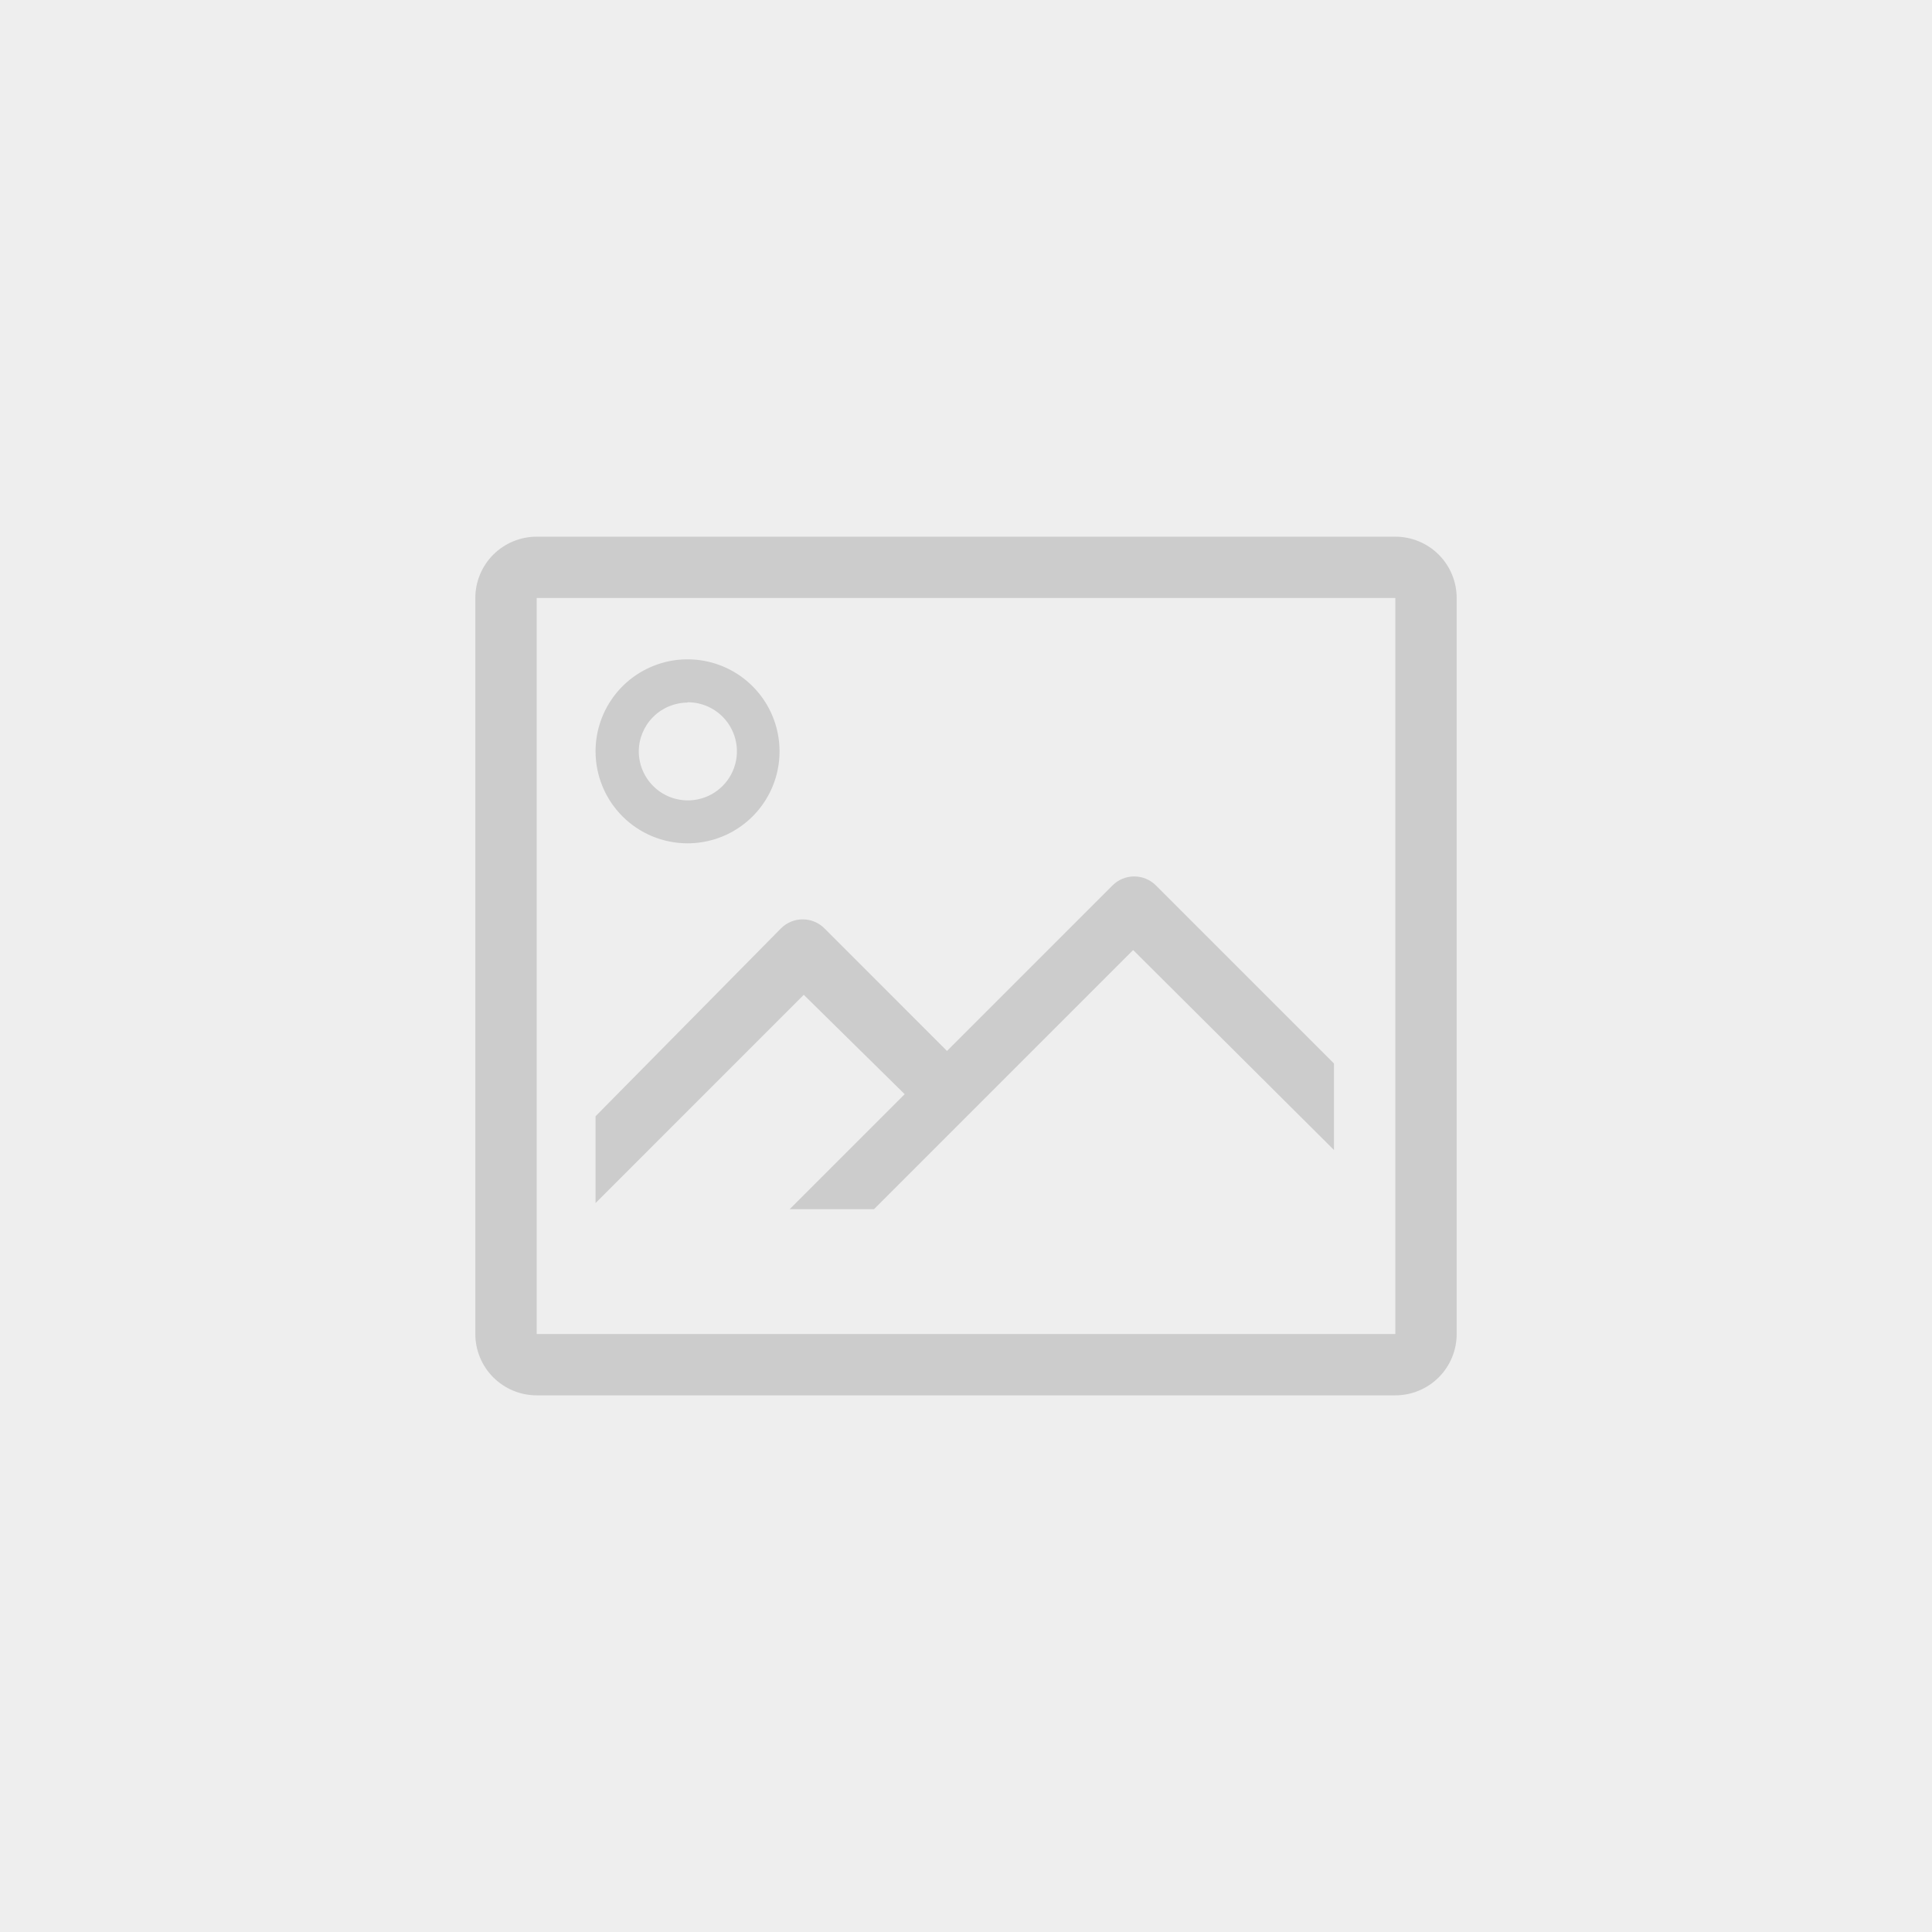
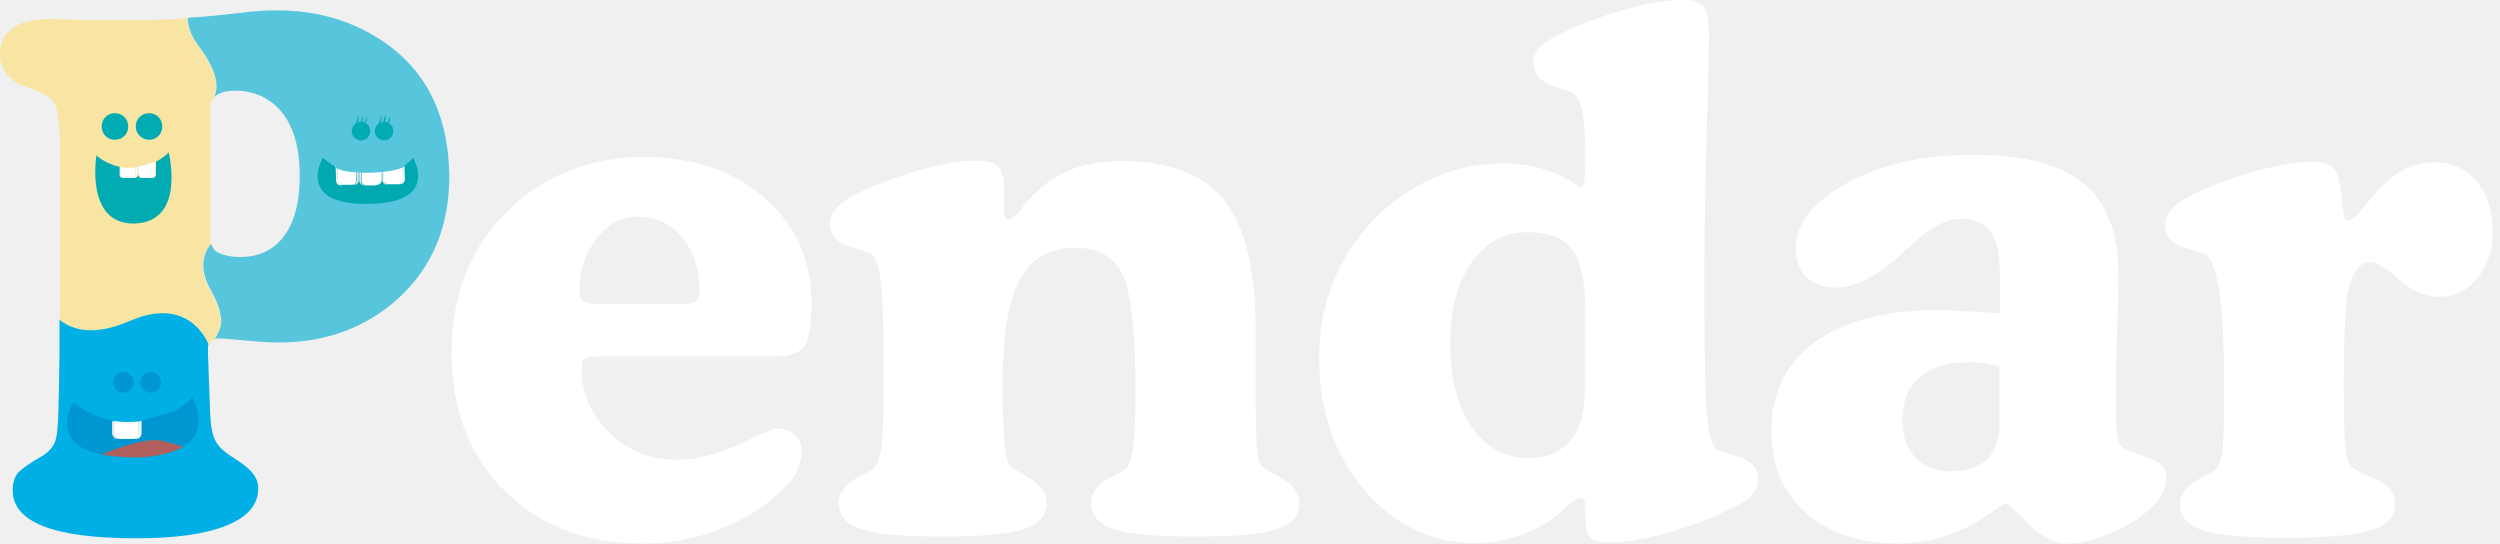
- <svg xmlns="http://www.w3.org/2000/svg" width="70" height="70" viewBox="0 0 70 70" fill="none">
-   <rect width="70" height="70" fill="#EEEEEE" />
-   <path d="M50.556 19.445H19.445C18.855 19.445 18.29 19.679 17.873 20.095C17.456 20.512 17.222 21.077 17.222 21.667V48.333C17.222 48.923 17.456 49.488 17.873 49.905C18.29 50.321 18.855 50.556 19.445 50.556H50.556C51.145 50.556 51.71 50.321 52.127 49.905C52.544 49.488 52.778 48.923 52.778 48.333V21.667C52.778 21.077 52.544 20.512 52.127 20.095C51.71 19.679 51.145 19.445 50.556 19.445ZM19.445 48.333V21.667H50.556V48.333H19.445Z" fill="#CCCCCC" />
-   <path d="M24.911 30.555C25.57 30.555 26.215 30.36 26.763 29.994C27.311 29.628 27.738 29.107 27.991 28.498C28.243 27.889 28.309 27.218 28.18 26.572C28.052 25.925 27.734 25.331 27.268 24.865C26.802 24.399 26.208 24.081 25.561 23.953C24.915 23.824 24.245 23.89 23.636 24.143C23.026 24.395 22.506 24.822 22.14 25.37C21.773 25.919 21.578 26.563 21.578 27.222C21.578 28.106 21.929 28.954 22.554 29.579C23.179 30.204 24.027 30.555 24.911 30.555ZM24.911 25.444C25.263 25.442 25.608 25.545 25.902 25.739C26.196 25.933 26.425 26.209 26.561 26.534C26.698 26.859 26.735 27.217 26.667 27.562C26.6 27.908 26.431 28.226 26.183 28.475C25.935 28.725 25.618 28.895 25.273 28.965C24.928 29.035 24.57 29 24.244 28.866C23.919 28.732 23.641 28.504 23.445 28.211C23.249 27.918 23.144 27.574 23.144 27.222C23.147 26.755 23.334 26.307 23.665 25.976C23.996 25.645 24.443 25.459 24.911 25.456V25.444Z" fill="#CCCCCC" />
-   <path d="M40.311 32.078L34.311 38.078L29.867 33.633C29.659 33.426 29.377 33.31 29.083 33.31C28.79 33.31 28.508 33.426 28.3 33.633L21.578 40.444V43.589L29.122 36.044L32.778 39.644L28.611 43.811H31.667L41.056 34.422L48.333 41.667V38.533L41.878 32.078C41.67 31.871 41.388 31.755 41.094 31.755C40.801 31.755 40.519 31.871 40.311 32.078Z" fill="#CCCCCC" />
+ <svg xmlns="http://www.w3.org/2000/svg" width="230" height="50" viewBox="0 0 230 50" fill="none">
+   <path d="M21.838 42.349C20.882 41.764 20.191 41.233 19.872 40.648C19.554 40.117 19.394 39.267 19.341 38.151L19.129 32.465V32.253C19.129 32.04 19.129 31.828 19.182 31.668C19.022 31.243 18.331 29.862 16.844 29.171C15.515 28.534 13.815 28.64 11.849 29.49C8.289 30.978 6.376 30.128 5.473 29.384V32.465C5.42 36.769 5.367 39.32 5.207 40.064C5.101 40.861 4.676 41.445 3.932 41.923C2.71 42.614 1.966 43.146 1.647 43.517C1.328 43.889 1.169 44.421 1.169 45.112C1.169 48.034 4.942 49.522 12.487 49.522C16.1 49.522 18.863 49.15 20.829 48.353C22.795 47.556 23.751 46.44 23.751 44.952C23.804 44.049 23.167 43.199 21.838 42.349Z" fill="#00AFE6" />
+   <path d="M15.781 37.938L13.071 38.682H13.018V39.798C13.018 40.117 12.752 40.329 12.487 40.329H12.221H11.105H10.839C10.521 40.329 10.308 40.064 10.308 39.798V38.682C8.023 38.257 6.748 36.982 6.748 36.982C6.748 36.982 4.304 40.808 9.352 41.817C9.405 41.817 13.071 40.17 14.878 40.542C16.631 40.967 16.844 41.127 16.844 41.127C19.447 39.586 17.694 36.557 17.694 36.557C17.694 36.557 17.109 37.301 15.781 37.938Z" fill="#0096D2" />
+   <path d="M12.221 42.083C12.38 42.083 12.487 42.083 12.646 42.083C10.999 42.083 9.564 41.87 9.405 41.817C10.149 41.977 11.052 42.083 12.221 42.083Z" fill="#0096D2" />
+   <path d="M16.844 41.18C16.738 41.233 15.675 41.817 13.975 42.03C15.25 41.87 16.206 41.551 16.844 41.18Z" fill="#0096D2" />
+   <path d="M10.84 40.383H11.105C10.786 40.383 10.574 40.117 10.574 39.851V38.788C10.468 38.788 10.415 38.788 10.308 38.735V39.851C10.308 40.117 10.521 40.383 10.84 40.383Z" fill="#E4E5E9" />
+   <path d="M12.221 40.383H12.487C12.806 40.383 13.018 40.117 13.018 39.851V38.735C12.965 38.735 12.859 38.735 12.752 38.788V39.851C12.752 40.117 12.54 40.383 12.221 40.383Z" fill="white" />
+   <path d="M11.105 40.383H12.221C12.54 40.383 12.752 40.117 12.752 39.851V38.788C12.699 38.788 12.646 38.788 12.593 38.788C11.849 38.842 11.159 38.842 10.521 38.735V39.798C10.521 40.117 10.787 40.383 11.105 40.383Z" fill="white" />
+   <path d="M12.593 42.083C13.071 42.083 13.549 42.03 13.921 41.977C13.549 42.03 13.124 42.083 12.593 42.083Z" fill="#B15F5C" />
+   <path d="M9.352 41.817C9.564 41.87 10.999 42.083 12.646 42.083C13.124 42.083 13.602 42.03 13.974 41.977C15.675 41.764 16.737 41.18 16.844 41.127C16.844 41.127 16.631 40.967 14.878 40.542C13.071 40.17 9.352 41.817 9.352 41.817Z" fill="#B15F5C" />
+   <path d="M13.868 36.132C14.4 36.132 14.825 35.707 14.825 35.175C14.825 34.644 14.4 34.219 13.868 34.219C13.337 34.219 12.912 34.644 12.912 35.175C12.912 35.707 13.337 36.132 13.868 36.132Z" fill="#0096D2" />
+   <path d="M11.371 36.132C11.902 36.132 12.327 35.707 12.327 35.175C12.327 34.644 11.902 34.219 11.371 34.219C10.839 34.219 10.414 34.644 10.414 35.175C10.414 35.707 10.786 36.132 11.371 36.132Z" fill="#0096D2" />
+   <path d="M19.447 26.939C18.597 25.505 18.438 24.23 18.916 23.22C19.022 22.954 19.235 22.689 19.394 22.476C19.341 22.21 19.341 21.945 19.341 21.626V9.777C19.341 9.617 19.394 9.458 19.447 9.299C19.5 9.192 19.554 9.033 19.66 8.927C19.713 8.767 19.766 8.661 19.819 8.448C19.979 7.705 19.819 6.429 18.278 4.304C17.588 3.347 17.216 2.497 17.216 1.647C16.631 1.7 16.206 1.753 15.994 1.753C15.409 1.807 13.39 1.86 10.043 1.86H8.183C6.217 1.807 5.048 1.753 4.516 1.753C3.029 1.753 1.913 2.019 1.169 2.604C0.372 3.135 0 3.932 0 4.995C0 6.482 0.903 7.545 2.763 8.13C4.038 8.502 4.782 9.033 5.101 9.671C5.367 10.308 5.526 11.796 5.526 14.187V28.587V29.437C6.429 30.181 8.342 31.084 11.902 29.543C13.868 28.693 15.515 28.587 16.897 29.224C18.385 29.915 19.076 31.297 19.235 31.722C19.288 31.615 19.288 31.509 19.394 31.456C19.447 31.35 19.554 31.297 19.66 31.243C19.872 31.084 20.032 30.659 20.191 30.234C20.457 29.437 20.191 28.268 19.447 26.939Z" fill="#F8E4A3" />
+   <path d="M34.431 3.294C31.828 1.753 28.852 0.956 25.505 0.956C24.548 0.956 23.433 1.01 22.264 1.169C20.351 1.381 18.916 1.541 17.853 1.594C17.853 1.753 17.853 1.753 17.853 1.594C17.641 1.594 17.428 1.647 17.269 1.647C17.269 2.497 17.641 3.401 18.331 4.304C19.872 6.376 20.032 7.705 19.872 8.448C19.819 8.661 19.766 8.82 19.713 8.927C19.872 8.767 20.138 8.608 20.457 8.502C20.776 8.395 21.201 8.342 21.679 8.342C23.061 8.342 24.23 8.767 25.239 9.617C26.78 10.946 27.577 13.124 27.577 16.153C27.577 19.075 26.886 21.095 25.558 22.37C24.655 23.22 23.486 23.645 22.157 23.645C21.254 23.645 20.51 23.486 19.925 23.167C19.872 23.114 19.819 23.061 19.713 23.007C19.607 22.848 19.5 22.689 19.447 22.423C19.235 22.636 19.075 22.901 18.969 23.167C18.491 24.23 18.65 25.452 19.5 26.886C20.244 28.215 20.51 29.384 20.244 30.181C20.085 30.606 19.925 31.031 19.713 31.19C19.713 31.243 19.713 31.19 19.713 31.19C19.819 31.137 19.979 31.137 20.085 31.137C20.138 31.137 20.244 31.137 20.351 31.137C20.616 31.137 21.041 31.19 21.679 31.243C23.273 31.403 24.601 31.509 25.664 31.509C29.915 31.509 33.581 30.181 36.557 27.524C39.745 24.655 41.339 20.882 41.339 16.153C41.233 10.255 39.001 6.004 34.431 3.294Z" fill="#57C5DC" />
+   <path d="M13.709 12.859C14.4 12.859 14.931 12.327 14.931 11.636C14.931 10.946 14.4 10.414 13.709 10.414C13.018 10.414 12.487 10.946 12.487 11.636C12.487 12.327 13.071 12.859 13.709 12.859Z" fill="#00ABB1" />
+   <path d="M10.574 12.859C11.264 12.859 11.796 12.327 11.796 11.636C11.796 10.946 11.264 10.414 10.574 10.414C9.883 10.414 9.352 10.946 9.352 11.636C9.352 12.327 9.883 12.859 10.574 12.859Z" fill="#00ABB1" />
+   <path d="M15.515 14.028C15.515 14.028 15.144 14.453 14.347 14.878V16.047C14.347 16.259 14.187 16.366 14.028 16.366H13.921H13.178H13.071C12.859 16.366 12.752 16.206 12.752 16.047V15.356C12.752 15.356 12.752 15.356 12.699 15.356V16.047C12.699 16.259 12.54 16.366 12.381 16.366H12.221H11.53H11.371C11.158 16.366 11.052 16.206 11.052 16.047V15.356C9.671 15.09 8.874 14.293 8.874 14.293C8.874 14.293 7.811 20.563 12.274 20.563C17.163 20.51 15.515 14.028 15.515 14.028Z" fill="#00ABB1" />
+   <path d="M11.318 16.366H11.477C11.265 16.366 11.158 16.206 11.158 16.047V15.356C11.105 15.356 11.052 15.356 10.999 15.356V16.047C10.946 16.206 11.105 16.366 11.318 16.366Z" fill="#E4E5E9" />
+   <path d="M12.168 16.366H12.327C12.54 16.366 12.646 16.206 12.646 16.047V15.356C12.593 15.356 12.54 15.356 12.487 15.356V15.994C12.487 16.206 12.327 16.366 12.168 16.366Z" fill="white" />
+   <path d="M11.424 16.366H12.115C12.327 16.366 12.434 16.206 12.434 16.047V15.409C12.38 15.409 12.38 15.409 12.327 15.409C11.849 15.462 11.424 15.462 11.052 15.356V16.047C11.105 16.206 11.264 16.366 11.424 16.366Z" fill="white" />
+   <path d="M13.018 16.366H13.124C12.912 16.366 12.806 16.206 12.806 16.047V15.356C12.752 15.356 12.699 15.356 12.699 15.356V16.047C12.699 16.206 12.806 16.366 13.018 16.366Z" fill="#E4E5E9" />
+   <path d="M13.868 16.366H13.975C14.187 16.366 14.293 16.206 14.293 16.047V14.878C14.24 14.878 14.187 14.931 14.187 14.931V16.047C14.187 16.206 14.081 16.366 13.868 16.366Z" fill="white" />
+   <path d="M13.124 16.366H13.868C14.081 16.366 14.187 16.206 14.187 16.047V14.878C13.815 15.037 13.337 15.197 12.752 15.303V15.994C12.806 16.206 12.965 16.366 13.124 16.366Z" fill="white" />
+   <path d="M33.209 11.69C33.316 11.69 33.369 11.637 33.369 11.637C33.316 11.637 33.263 11.69 33.209 11.69Z" fill="#00ABB1" />
+   <path d="M35.866 11.637C35.866 11.637 36.026 11.69 36.238 11.69C36.079 11.637 35.972 11.637 35.866 11.637Z" fill="#00ABB1" />
+   <path d="M36.344 15.515C36.291 15.515 36.238 15.515 36.185 15.569V15.622C36.238 15.569 36.291 15.569 36.344 15.515Z" fill="#E4E5E9" />
+   <path d="M34.06 12.062C34.06 12.54 33.688 12.912 33.209 12.912C32.731 12.912 32.359 12.54 32.359 12.062C32.359 11.583 32.731 11.211 33.209 11.211C33.688 11.211 34.06 11.583 34.06 12.062Z" fill="#00ABB1" />
+   <path d="M32.678 11.53C32.678 11.53 32.944 10.786 32.944 10.574C32.944 10.627 33.156 11.158 32.678 11.53Z" fill="#00ABB1" />
+   <path d="M33.103 11.477C33.103 11.477 33.369 10.733 33.369 10.521C33.316 10.574 33.528 11.158 33.103 11.477Z" fill="#00ABB1" />
+   <path d="M33.475 11.53C33.475 11.53 33.741 10.786 33.741 10.574C33.688 10.574 33.9 11.158 33.475 11.53Z" fill="#00ABB1" />
+   <path d="M36.185 12.062C36.185 12.54 35.813 12.912 35.335 12.912C34.856 12.912 34.484 12.54 34.484 12.062C34.484 11.583 34.856 11.211 35.335 11.211C35.813 11.211 36.185 11.583 36.185 12.062Z" fill="#00ABB1" />
+   <path d="M34.803 11.53C34.803 11.53 35.069 10.786 35.069 10.574C35.069 10.627 35.228 11.158 34.803 11.53Z" fill="#00ABB1" />
+   <path d="M35.175 11.477C35.175 11.477 35.441 10.733 35.441 10.521C35.441 10.574 35.654 11.158 35.175 11.477Z" fill="#00ABB1" />
+   <path d="M35.6 11.53C35.6 11.53 35.866 10.786 35.866 10.574C35.813 10.574 36.025 11.158 35.6 11.53Z" fill="#00ABB1" />
+   <path d="M32.784 15.941C33.316 15.994 34.272 16.047 34.91 15.941C35.229 15.887 36.026 15.781 36.557 15.569C37.62 15.09 37.992 14.506 37.992 14.506C37.992 14.506 40.542 18.703 33.847 18.757C27.152 18.863 29.703 14.506 29.703 14.506C29.703 14.506 30.925 15.728 32.784 15.941Z" fill="#00A8B0" />
+   <path d="M34.963 16.578C34.963 16.791 34.803 17.003 34.538 17.003H34.697C34.91 17.003 35.122 16.791 35.122 16.578V15.728C35.069 15.728 35.016 15.728 34.963 15.781V16.578Z" fill="white" />
+   <path d="M33.475 17.056H33.634C33.422 17.056 33.209 16.897 33.209 16.631V15.781C33.156 15.781 33.103 15.781 33.05 15.728V16.578C33.05 16.844 33.263 17.056 33.475 17.056Z" fill="#E4E5E9" />
+   <path d="M34.963 16.578V15.781C34.91 15.781 34.857 15.781 34.857 15.781C34.272 15.834 33.741 15.834 33.263 15.781V16.631C33.263 16.844 33.475 17.056 33.688 17.056H34.538C34.803 17.003 34.963 16.844 34.963 16.578Z" fill="white" />
+   <path d="M35.6 17.003H35.76C35.547 17.003 35.335 16.844 35.335 16.578V15.728C35.282 15.728 35.228 15.728 35.175 15.728V16.578C35.175 16.791 35.388 17.003 35.6 17.003Z" fill="#E4E5E9" />
+   <path d="M37.088 16.525C37.088 16.738 36.929 16.95 36.663 16.95H36.822C37.035 16.95 37.248 16.738 37.248 16.525L37.194 15.09C37.141 15.09 37.088 15.143 37.035 15.143L37.088 16.525Z" fill="white" />
+   <path d="M37.088 16.525L37.035 15.143C36.557 15.356 35.919 15.569 35.282 15.675V16.525C35.282 16.738 35.494 16.95 35.707 16.95H36.61C36.929 16.95 37.088 16.791 37.088 16.525Z" fill="white" />
+   <path d="M32.572 17.003H32.412C32.625 17.003 32.837 16.791 32.837 16.578V15.728C32.891 15.728 32.944 15.728 32.997 15.728V16.578C32.997 16.844 32.837 17.003 32.572 17.003Z" fill="#E4E5E9" />
+   <path d="M31.084 16.631C31.084 16.844 31.297 17.056 31.509 17.056H31.35C31.137 17.056 30.925 16.897 30.925 16.631L30.872 15.197C30.925 15.197 30.978 15.25 31.031 15.25L31.084 16.631Z" fill="white" />
+   <path d="M31.084 16.631L31.031 15.25C31.509 15.462 32.093 15.622 32.784 15.728V16.578C32.784 16.791 32.625 17.003 32.359 17.003H31.456C31.296 17.056 31.084 16.844 31.084 16.631Z" fill="white" />
+   <path d="M37.301 15.143C37.301 15.515 35.866 15.834 34.113 15.887C32.306 15.941 30.872 15.675 30.872 15.303C30.872 14.931 32.306 14.612 34.06 14.559C35.813 14.506 37.301 14.771 37.301 15.143Z" fill="#57C5DC" />
+   <path d="M71.413 32.784H55.207C54.463 32.784 53.985 32.837 53.773 32.997C53.56 33.156 53.507 33.422 53.507 33.847C53.507 36.132 54.357 38.098 56.057 39.798C57.758 41.498 59.83 42.295 62.274 42.295C64.081 42.295 65.994 41.817 68.013 40.861C70.032 39.904 71.201 39.426 71.52 39.426C72.157 39.426 72.689 39.639 73.114 40.011C73.539 40.383 73.751 40.861 73.751 41.339C73.751 42.189 73.539 42.986 73.114 43.73C72.689 44.474 71.892 45.218 70.829 46.068C69.235 47.343 67.428 48.3 65.409 48.99C63.39 49.681 61.265 50 59.033 50C53.826 50 49.628 48.353 46.387 45.112C43.146 41.87 41.551 37.673 41.551 32.465C41.551 27.205 43.199 22.901 46.546 19.554C49.894 16.206 54.145 14.453 59.299 14.453C63.762 14.453 67.481 15.728 70.351 18.225C73.22 20.723 74.655 23.964 74.655 27.843C74.655 29.915 74.442 31.19 74.017 31.828C73.539 32.465 72.689 32.784 71.413 32.784ZM54.57 27.949H63.124C63.602 27.949 63.921 27.843 64.081 27.683C64.293 27.524 64.346 27.205 64.346 26.727C64.346 24.761 63.815 23.114 62.752 21.838C61.69 20.563 60.361 19.926 58.714 19.926C57.226 19.926 55.951 20.616 54.888 21.945C53.826 23.326 53.294 24.973 53.294 26.939C53.294 27.258 53.401 27.524 53.56 27.63C53.773 27.843 54.091 27.949 54.57 27.949Z" fill="white" />
+   <path d="M92.349 17.216V19.235C92.349 19.554 92.402 19.766 92.455 19.926C92.508 20.085 92.614 20.191 92.72 20.191C93.039 20.191 93.464 19.872 93.942 19.235C94.208 18.863 94.421 18.597 94.58 18.438C95.696 17.163 96.971 16.259 98.353 15.675C99.734 15.09 101.381 14.825 103.294 14.825C107.651 14.825 110.733 16.047 112.646 18.438C114.559 20.829 115.515 24.814 115.515 30.287V35.919C115.515 38.417 115.568 40.117 115.622 41.073C115.728 42.03 115.834 42.614 116.1 42.88C116.206 43.039 116.844 43.411 117.906 43.996C118.969 44.58 119.554 45.377 119.554 46.281C119.554 47.396 118.863 48.246 117.481 48.672C116.1 49.15 113.602 49.362 109.989 49.362C106.323 49.362 103.826 49.15 102.444 48.672C101.063 48.193 100.372 47.396 100.372 46.281C100.372 45.271 101.063 44.421 102.444 43.783C102.975 43.517 103.347 43.305 103.56 43.146C103.879 42.88 104.091 42.242 104.251 41.339C104.357 40.436 104.463 38.629 104.463 35.919C104.463 30.34 104.038 26.78 103.241 25.186C102.444 23.592 101.009 22.795 98.884 22.795C96.599 22.795 94.899 23.751 93.836 25.717C92.774 27.683 92.242 30.765 92.242 35.069C92.242 37.566 92.295 39.426 92.402 40.595C92.508 41.764 92.667 42.508 92.88 42.827C92.986 42.986 93.624 43.358 94.686 43.996C95.749 44.58 96.281 45.377 96.281 46.281C96.281 47.396 95.59 48.246 94.208 48.672C92.827 49.15 90.329 49.362 86.716 49.362C83.103 49.362 80.606 49.15 79.224 48.672C77.843 48.193 77.152 47.396 77.152 46.281C77.152 45.271 77.843 44.421 79.224 43.783C79.755 43.517 80.127 43.305 80.34 43.146C80.659 42.88 80.924 42.189 81.084 41.18C81.243 40.17 81.296 37.726 81.296 33.9C81.296 29.756 81.19 27.046 81.031 25.77C80.871 24.495 80.552 23.645 80.127 23.326C80.021 23.273 79.384 23.061 78.162 22.689C76.939 22.317 76.355 21.573 76.355 20.563C76.355 20.032 76.567 19.554 76.993 19.075C77.418 18.597 78.108 18.172 78.959 17.747C80.924 16.844 82.944 16.1 84.91 15.569C86.876 15.037 88.576 14.771 89.957 14.771C90.808 14.771 91.392 14.931 91.711 15.25C92.189 15.675 92.349 16.312 92.349 17.216Z" fill="white" />
+   <path d="M145.855 47.556V46.706C145.855 46.387 145.802 46.121 145.749 46.015C145.696 45.909 145.59 45.802 145.43 45.802C145.165 45.802 144.739 46.068 144.208 46.546C144.049 46.706 143.889 46.812 143.836 46.918C142.774 47.875 141.551 48.618 140.117 49.15C138.735 49.681 137.247 49.947 135.653 49.947C131.668 49.947 128.268 48.3 125.505 45.058C122.742 41.817 121.36 37.779 121.36 32.944C121.36 30.393 121.785 28.055 122.688 25.877C123.539 23.698 124.867 21.785 126.567 20.032C128.215 18.385 130.074 17.163 132.04 16.312C134.006 15.462 136.132 15.037 138.31 15.037C140.808 15.037 143.039 15.675 144.952 16.95C145.218 17.163 145.43 17.216 145.483 17.216C145.59 17.216 145.696 17.056 145.749 16.684C145.802 16.312 145.855 15.622 145.855 14.665C145.855 12.434 145.749 10.893 145.537 10.043C145.324 9.192 145.005 8.661 144.474 8.448C144.208 8.342 143.836 8.236 143.358 8.077C141.817 7.598 141.073 6.854 141.073 5.792C141.073 5.154 141.339 4.623 141.87 4.145C142.402 3.666 143.464 3.135 145.005 2.444C146.918 1.647 148.671 1.063 150.372 0.638C152.072 0.213 153.56 -1.90735e-06 154.835 -1.90735e-06C155.792 -1.90735e-06 156.429 0.213 156.748 0.638C157.067 1.063 157.226 1.966 157.226 3.294C157.226 3.985 157.173 6.961 157.014 12.274C156.854 17.588 156.801 22.529 156.801 27.152C156.801 33.156 156.907 36.929 157.067 38.523C157.226 40.117 157.545 41.02 157.97 41.392C158.076 41.445 158.714 41.658 159.936 42.03C161.158 42.402 161.743 43.093 161.743 44.155C161.743 44.687 161.53 45.165 161.105 45.643C160.68 46.068 159.989 46.493 159.086 46.865C157.12 47.822 155.101 48.565 153.135 49.097C151.169 49.628 149.469 49.894 148.087 49.894C147.184 49.894 146.599 49.734 146.28 49.416C146.015 49.097 145.855 48.459 145.855 47.556ZM145.855 28.587C145.855 25.877 145.43 24.017 144.633 22.954C143.836 21.892 142.455 21.36 140.542 21.36C138.416 21.36 136.716 22.264 135.388 24.123C134.113 25.983 133.422 28.427 133.422 31.456C133.422 34.75 134.059 37.354 135.388 39.267C136.716 41.18 138.416 42.136 140.595 42.136C142.295 42.136 143.571 41.605 144.474 40.542C145.377 39.479 145.802 37.938 145.802 35.866V28.587H145.855Z" fill="white" />
+   <path d="M184.006 28.852V25.77C184.006 23.645 183.741 22.157 183.209 21.36C182.678 20.563 181.775 20.138 180.446 20.138C179.065 20.138 177.524 20.935 175.824 22.582C175.664 22.742 175.558 22.848 175.452 22.901C175.345 22.954 175.239 23.061 175.08 23.22C172.795 25.398 170.723 26.461 168.916 26.461C167.8 26.461 166.897 26.142 166.206 25.505C165.569 24.867 165.197 24.017 165.197 22.901C165.197 20.616 166.791 18.597 169.926 16.844C173.061 15.09 176.939 14.24 181.562 14.24C186.185 14.24 189.586 15.143 191.711 16.897C193.836 18.65 194.899 21.466 194.899 25.345C194.899 26.514 194.846 28.002 194.793 29.756C194.74 31.509 194.687 32.784 194.687 33.422V38.257C194.687 39.214 194.74 39.904 194.846 40.329C194.952 40.755 195.165 41.073 195.43 41.233C195.643 41.392 196.387 41.658 197.556 42.083C198.725 42.455 199.309 43.039 199.309 43.836C199.309 44.633 199.044 45.377 198.459 46.121C197.875 46.812 197.024 47.556 195.802 48.246C194.846 48.831 193.836 49.256 192.88 49.522C191.924 49.841 191.02 50 190.17 50C188.948 50 187.779 49.362 186.557 48.14C185.388 46.918 184.697 46.281 184.591 46.281C184.485 46.281 184.166 46.44 183.688 46.812C180.871 48.937 177.843 50 174.602 50C171.095 50 168.278 49.044 166.153 47.184C164.028 45.324 162.965 42.774 162.965 39.692C162.965 36.132 164.293 33.422 167.003 31.456C169.713 29.49 173.486 28.534 178.321 28.534C179.118 28.534 179.968 28.587 180.871 28.64C181.934 28.64 182.944 28.746 184.006 28.852ZM183.953 38.842V33.688C183.528 33.581 183.103 33.475 182.678 33.422C182.253 33.369 181.775 33.316 181.243 33.316C179.224 33.316 177.683 33.794 176.621 34.697C175.558 35.6 175.027 36.929 175.027 38.629C175.027 40.117 175.399 41.233 176.196 42.083C176.993 42.933 178.055 43.358 179.437 43.358C180.978 43.358 182.094 42.986 182.837 42.242C183.581 41.498 183.953 40.329 183.953 38.842Z" fill="white" />
+   <path d="M204.623 35.707C204.623 31.881 204.463 29.012 204.198 27.046C203.932 25.08 203.507 23.858 202.975 23.433C202.869 23.379 202.232 23.167 201.009 22.795C199.787 22.423 199.203 21.679 199.203 20.669C199.203 20.138 199.415 19.66 199.841 19.182C200.266 18.703 200.956 18.278 201.806 17.853C203.772 16.95 205.792 16.206 207.811 15.675C209.83 15.143 211.53 14.878 212.859 14.878C213.549 14.878 214.081 15.037 214.453 15.303C214.825 15.569 215.09 15.994 215.197 16.631C215.356 17.269 215.462 18.013 215.515 18.916C215.568 19.819 215.728 20.298 215.994 20.298C216.312 20.298 216.791 19.926 217.428 19.129C217.588 18.916 217.747 18.703 217.853 18.597C218.863 17.322 219.872 16.366 220.829 15.781C221.785 15.197 222.795 14.931 223.911 14.931C225.558 14.931 226.886 15.515 227.843 16.684C228.852 17.853 229.33 19.394 229.33 21.307C229.33 23.007 228.852 24.442 227.896 25.611C226.939 26.78 225.77 27.311 224.336 27.311C223.167 27.311 221.945 26.78 220.723 25.717C219.5 24.655 218.597 24.123 218.119 24.123C217.163 24.123 216.525 24.814 216.153 26.249C215.781 27.683 215.622 30.659 215.622 35.228C215.622 38.31 215.675 40.276 215.781 41.18C215.887 42.083 216.1 42.667 216.365 42.986C216.525 43.146 217.216 43.517 218.491 44.049C219.766 44.58 220.351 45.377 220.351 46.387C220.351 47.503 219.607 48.353 218.172 48.778C216.737 49.256 214.028 49.469 210.149 49.469C206.482 49.469 203.932 49.256 202.604 48.778C201.222 48.3 200.584 47.503 200.584 46.387C200.584 45.377 201.275 44.527 202.657 43.889C203.188 43.624 203.56 43.411 203.772 43.252C204.091 43.039 204.304 42.455 204.463 41.605C204.57 40.755 204.623 38.788 204.623 35.707Z" fill="white" />
</svg>
